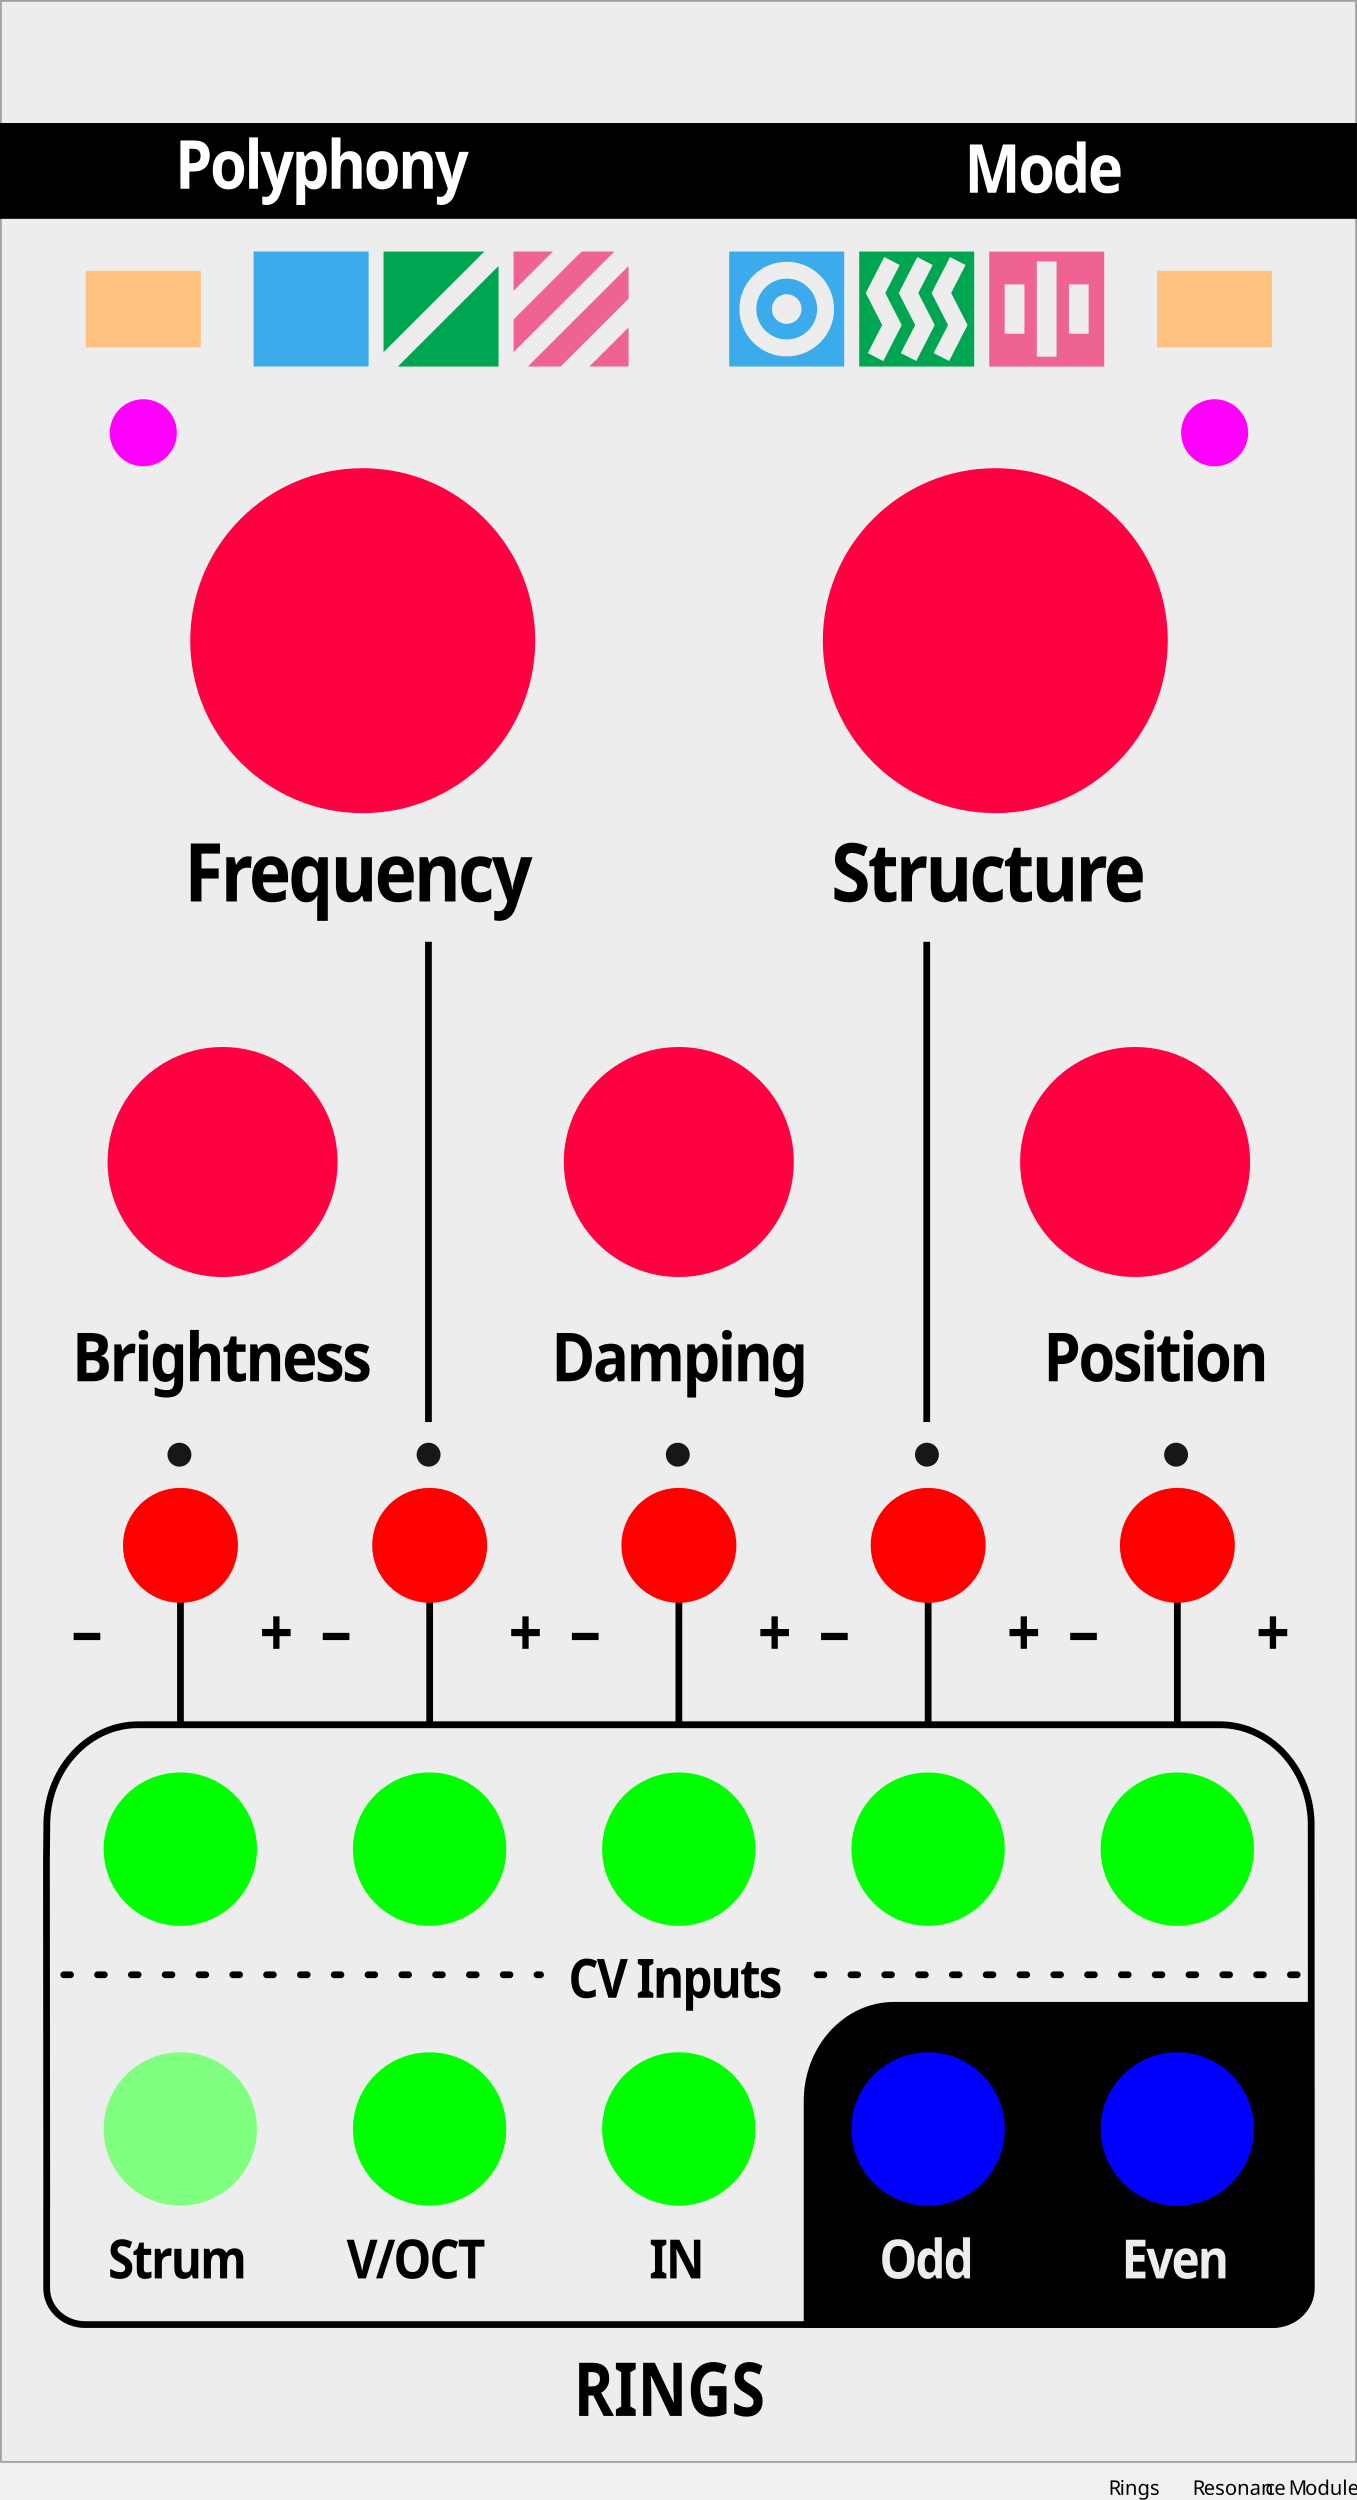
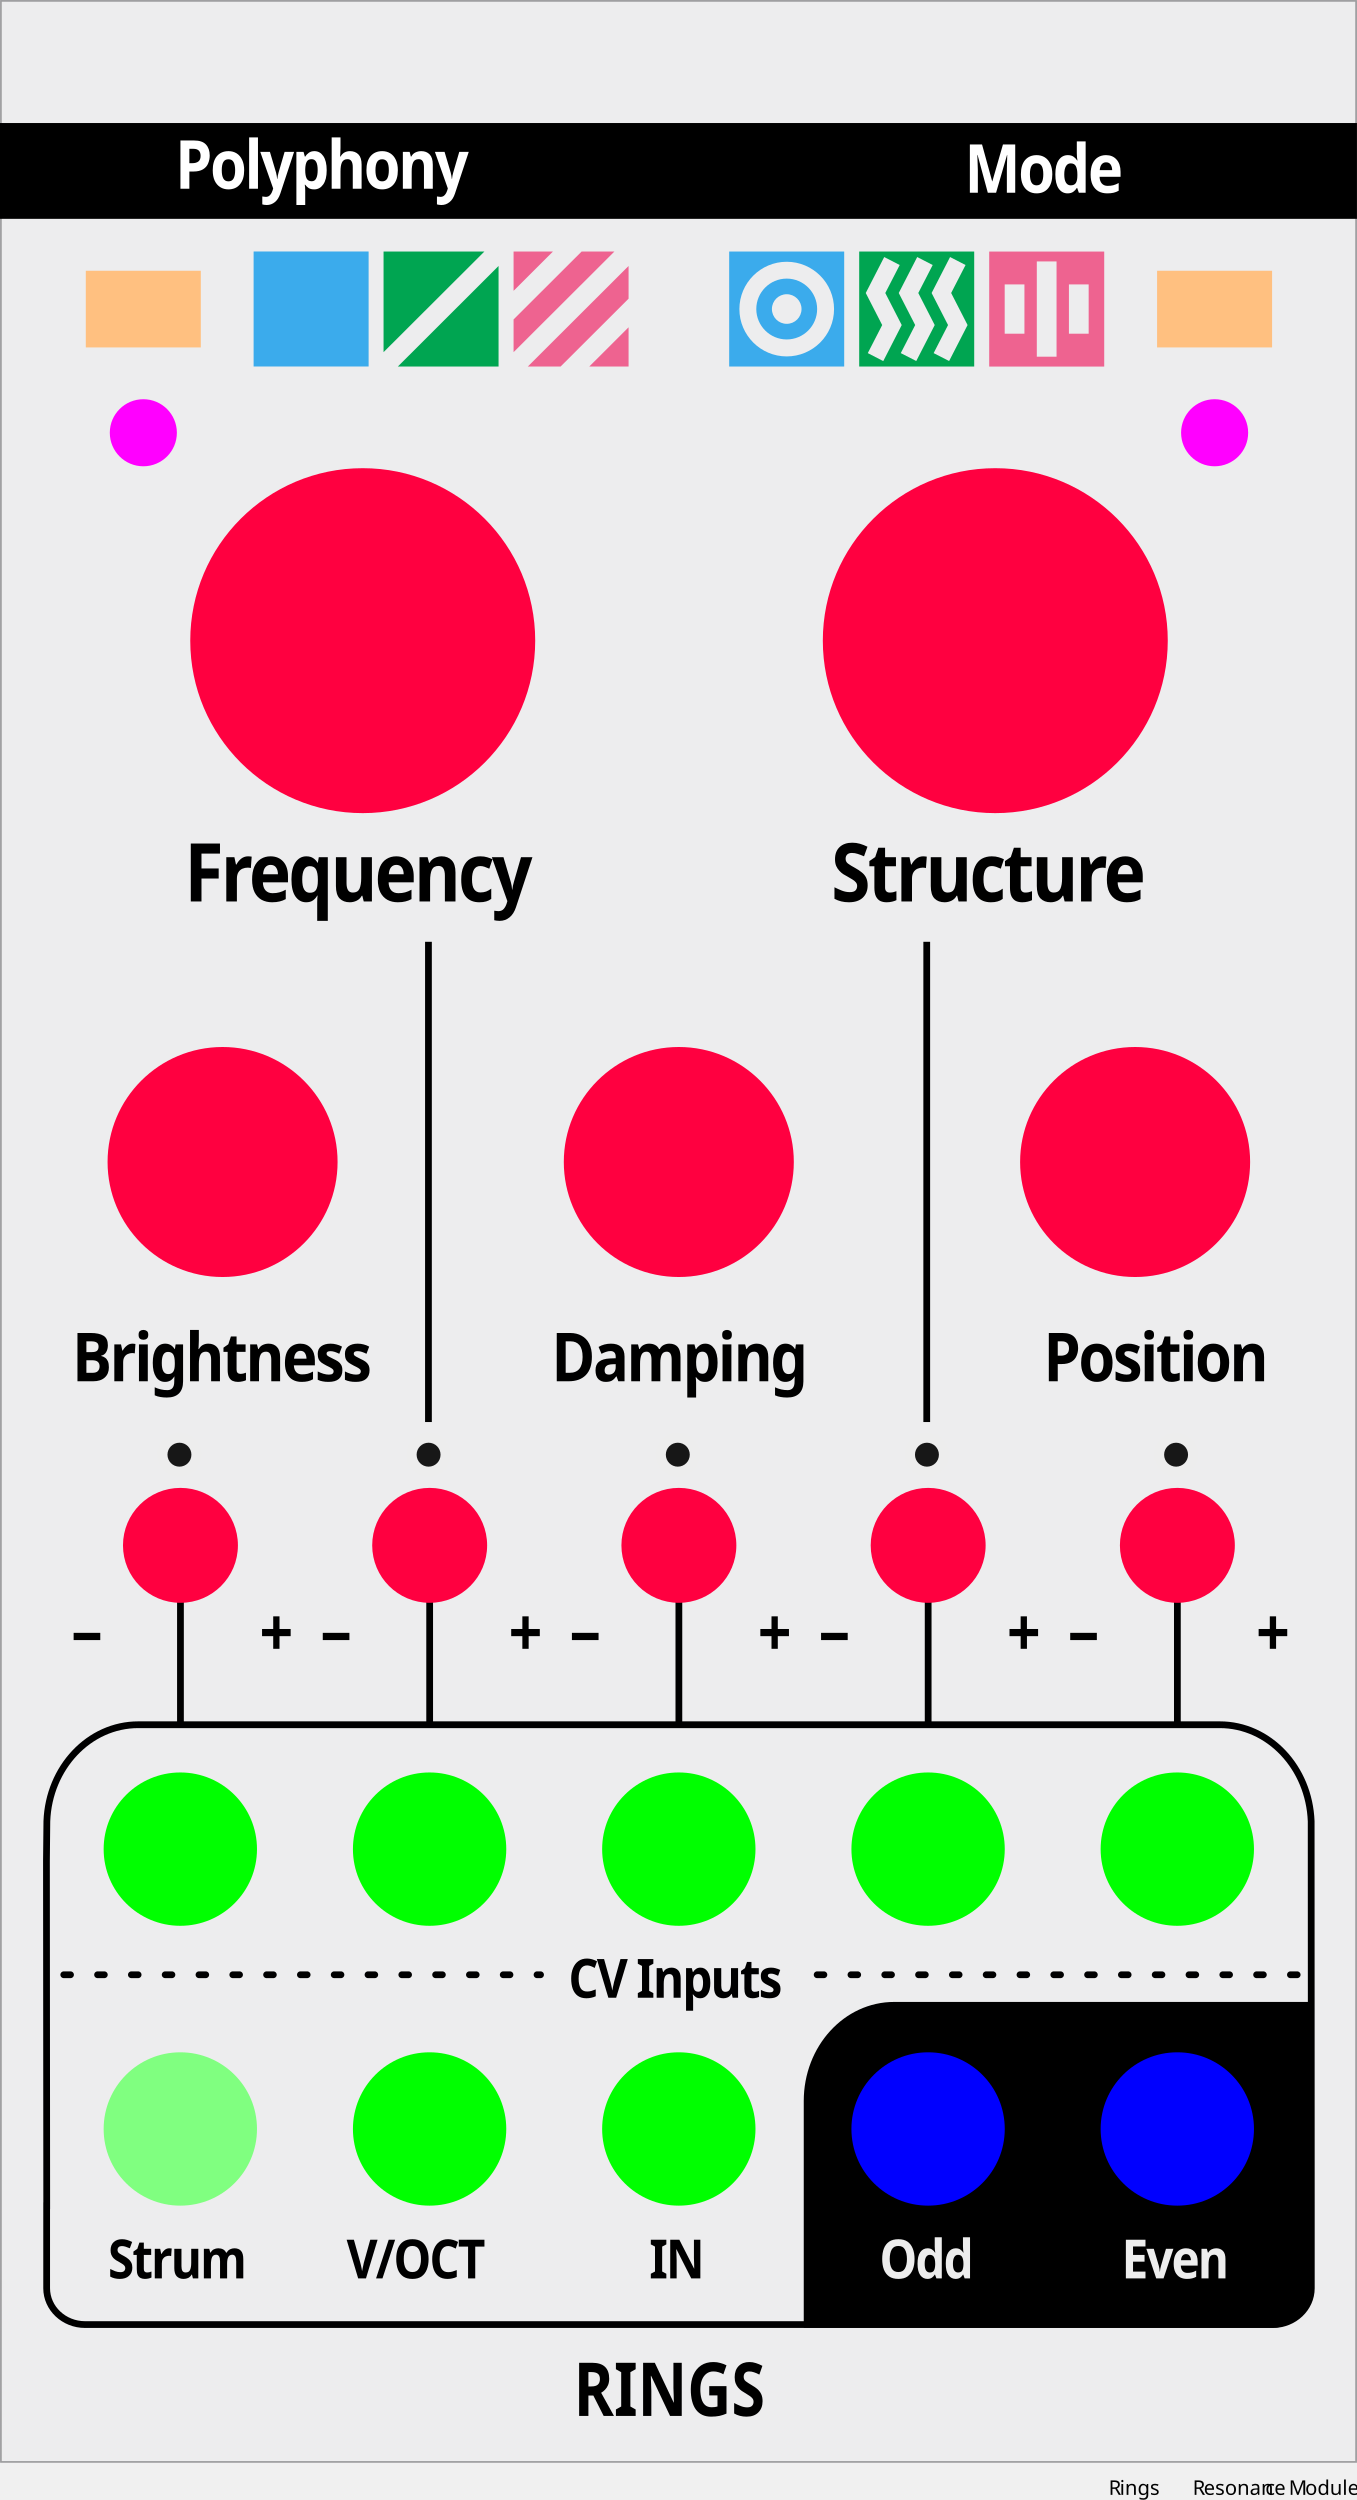
<svg xmlns="http://www.w3.org/2000/svg" width="70.8mm" height="130.44mm" viewBox="0 0 200.7 369.75">
  <g id="faceplate">
    <g id="panel">
      <rect x=".14" y=".12" width="200.44" height="364" style="fill: #ededee; stroke-width: 0px;" />
      <path d="M200.45.25v363.75H.26V.25h200.19M200.7,0H.01v364.25h200.69V0h0Z" style="fill: #9c9c9e; stroke-width: 0px;" />
    </g>
    <path d="M134.59,344.28h39.38s14.18,0,14.18,0c3.07,0,5.56-2.38,5.56-5.29v-42.9h-61.46c-7.39,0-13.37,6.56-13.37,14.65v33.54h15.71Z" style="fill: #000; stroke-width: 0px;" />
    <path d="M6.9,326.24v12.2c0,2.96,2.55,5.37,5.67,5.37h175.71c3.12,0,5.67-2.42,5.67-5.37v-12.2l-.02-56.87c-.3-7.94-6.23-14.28-13.53-14.28h-87.99s-71.95,0-71.95,0c-7.3,0-13.24,6.34-13.53,14.28l-.06,5.83.04,51.04Z" style="fill: none; stroke: #000; stroke-miterlimit: 10;" />
    <text transform="translate(52.76 277.79) scale(.88 1)" style="fill: #ededed; font-family: GillSans-Bold, 'Gill Sans'; font-size: 8px; font-weight: 700; letter-spacing: -.04em;">
      <tspan x="0" y="0">Out</tspan>
    </text>
    <path d="M14.83,242.57h-3.94v-1.07h3.94v1.07Z" style="fill: #000; stroke-width: 0px;" />
    <path d="M51.68,242.57h-3.94v-1.07h3.94v1.07Z" style="fill: #000; stroke-width: 0px;" />
    <path d="M88.53,242.57h-3.94v-1.07h3.94v1.07Z" style="fill: #000; stroke-width: 0px;" />
    <path d="M125.38,242.57h-3.94v-1.07h3.94v1.07Z" style="fill: #000; stroke-width: 0px;" />
    <path d="M162.23,242.57h-3.94v-1.07h3.94v1.07Z" style="fill: #000; stroke-width: 0px;" />
    <g id="linework">
      <line x1="26.69" y1="226.64" x2="26.69" y2="254.98" style="fill: none; stroke: #000; stroke-miterlimit: 10;" />
      <line x1="63.55" y1="226.64" x2="63.55" y2="254.98" style="fill: none; stroke: #000; stroke-miterlimit: 10;" />
      <line x1="100.41" y1="226.64" x2="100.41" y2="254.98" style="fill: none; stroke: #000; stroke-miterlimit: 10;" />
      <line x1="137.28" y1="226.64" x2="137.28" y2="254.98" style="fill: none; stroke: #000; stroke-miterlimit: 10;" />
      <line x1="174.14" y1="226.64" x2="174.14" y2="254.98" style="fill: none; stroke: #000; stroke-miterlimit: 10;" />
      <line x1="137.07" y1="210.32" x2="137.07" y2="139.29" style="fill: none; stroke: #000; stroke-miterlimit: 10;" />
      <line x1="63.37" y1="210.32" x2="63.37" y2="139.29" style="fill: none; stroke: #000; stroke-miterlimit: 10;" />
    </g>
    <rect y="18.19" width="200.7" height="14.17" style="fill: #000; stroke-width: 0px;" />
    <g id="color_icons" data-name="color icons">
      <g>
        <polygon points="86.02 37.2 90.87 37.2 75.96 52.08 75.96 47.24 86.02 37.2" style="fill: #ee6390; stroke-width: 0px;" />
        <polygon points="82.91 54.21 78.06 54.21 92.97 39.33 92.97 44.17 82.91 54.21" style="fill: #ee6390; stroke-width: 0px;" />
        <polygon points="92.97 48.4 92.97 54.21 87.15 54.21 92.97 48.4" style="fill: #ee6390; stroke-width: 0px;" />
        <polygon points="81.78 37.2 75.96 43.01 75.96 37.2 81.78 37.2" style="fill: #ee6390; stroke-width: 0px;" />
      </g>
      <rect x="37.51" y="37.2" width="17.01" height="17.01" transform="translate(.31 91.71) rotate(-90)" style="fill: #3babec; stroke-width: 0px;" />
      <g>
        <polygon points="71.64 37.2 56.73 52.08 56.73 37.2 71.64 37.2" style="fill: #00a551; stroke-width: 0px;" />
        <polygon points="73.74 39.33 73.74 54.21 58.84 54.21 73.74 39.33" style="fill: #00a551; stroke-width: 0px;" />
      </g>
      <path d="M146.31,37.2v17.01h17.01v-17.01h-17.01ZM151.52,49.35h-2.92v-7.29h2.92v7.29ZM156.27,52.75h-2.92v-14.09h2.92v14.09ZM161.02,49.35h-2.92v-7.29h2.92v7.29Z" style="fill: #ee6390; stroke-width: 0px;" />
      <path d="M127.08,37.2v17.01h17.01v-17.01h-17.01ZM128.35,52.22l2.13-4.15-2.43-4.74,2.73-5.32,2.29,1.18-2.13,4.14,2.43,4.74-2.73,5.33-2.29-1.18ZM133.23,52.22l2.13-4.15-2.43-4.74,2.73-5.32,2.29,1.18-2.13,4.14,2.43,4.74-2.73,5.32-2.29-1.17ZM140.38,53.39l-2.29-1.17,2.13-4.15-2.43-4.74,2.73-5.32,2.29,1.18-2.13,4.14,2.43,4.74-2.73,5.32Z" style="fill: #00a551; stroke-width: 0px;" />
      <g>
        <path d="M107.85,37.2v17.01h17.01v-17.01h-17.01ZM116.36,52.71c-3.86,0-7-3.14-7-7s3.14-7,7-7,7,3.14,7,7-3.14,7-7,7Z" style="fill: #3babec; stroke-width: 0px;" />
        <path d="M116.36,41.2c-2.48,0-4.5,2.02-4.5,4.5s2.02,4.5,4.5,4.5,4.5-2.02,4.5-4.5-2.02-4.5-4.5-4.5ZM116.36,47.89c-1.21,0-2.19-.98-2.19-2.19s.98-2.19,2.19-2.19,2.19.98,2.19,2.19-.98,2.19-2.19,2.19Z" style="fill: #3babec; stroke-width: 0px;" />
      </g>
    </g>
    <g id="plus_signs" data-name="plus signs">
      <path d="M42.99,241.99h-1.65v1.87h-.93v-1.87h-1.65v-1.06h1.65v-1.87h.93v1.87h1.65v1.06Z" style="fill: #000; stroke-width: 0px;" />
      <path d="M79.84,241.99h-1.65v1.87h-.93v-1.87h-1.65v-1.06h1.65v-1.87h.93v1.87h1.65v1.06Z" style="fill: #000; stroke-width: 0px;" />
      <path d="M116.69,241.99h-1.65v1.87h-.93v-1.87h-1.65v-1.06h1.65v-1.87h.93v1.87h1.65v1.06Z" style="fill: #000; stroke-width: 0px;" />
      <path d="M153.54,241.99h-1.65v1.87h-.93v-1.87h-1.65v-1.06h1.65v-1.87h.93v1.87h1.65v1.06Z" style="fill: #000; stroke-width: 0px;" />
      <path d="M190.39,241.99h-1.65v1.87h-.93v-1.87h-1.65v-1.06h1.65v-1.87h.93v1.87h1.65v1.06Z" style="fill: #000; stroke-width: 0px;" />
    </g>
    <g id="text_-_gil_sans" data-name="text - gil sans">
      <text transform="translate(122.94 133.32) scale(.88 1)" style="fill: #000; font-family: GillSans-Bold, 'Gill Sans'; font-size: 12px; font-weight: 700; letter-spacing: -.04em;">
        <tspan x="0" y="0">Structure</tspan>
      </text>
      <text transform="translate(10.66 204.29) scale(.88 1)" style="fill: #000; font-family: GillSans-Bold, 'Gill Sans'; font-size: 10px; font-weight: 700; letter-spacing: -.04em;">
        <tspan x="0" y="0">Brightness</tspan>
      </text>
      <text transform="translate(81.55 204.29) scale(.88 1)" style="fill: #000; font-family: GillSans-Bold, 'Gill Sans'; font-size: 10px; font-weight: 700; letter-spacing: -.04em;">
        <tspan x="0" y="0">Damping</tspan>
      </text>
      <text transform="translate(154.33 204.29) scale(.88 1)" style="fill: #000; font-family: GillSans-Bold, 'Gill Sans'; font-size: 10px; font-weight: 700; letter-spacing: -.04em;">
        <tspan x="0" y="0">Position</tspan>
      </text>
      <text transform="translate(27.27 133.32) scale(.88 1)" style="fill: #000; font-family: GillSans-Bold, 'Gill Sans'; font-size: 12px; font-weight: 700; letter-spacing: -.04em;">
        <tspan x="0" y="0">Frequency</tspan>
      </text>
      <text transform="translate(142.65 28.5) scale(.88 1)" style="fill: #fff; font-family: GillSans-Bold, 'Gill Sans'; font-size: 10px; font-weight: 700; letter-spacing: -.04em;">
        <tspan x="0" y="0">Mode</tspan>
      </text>
      <text transform="translate(25.89 27.91) scale(.88 1)" style="fill: #fff; font-family: GillSans-Bold, 'Gill Sans'; font-size: 10px; font-weight: 700; letter-spacing: -.04em;">
        <tspan x="0" y="0">Polyphony</tspan>
      </text>
      <text transform="translate(84.85 357.32) scale(.82 1)" style="fill: #000; font-family: GillSans-Bold, 'Gill Sans'; font-size: 11px; font-weight: 700;">
        <tspan x="0" y="0">RINGS</tspan>
      </text>
      <text transform="translate(130.07 336.98) scale(.88 1)" style="fill: #ededed; font-family: GillSans-Bold, 'Gill Sans'; font-size: 8px; font-weight: 700; letter-spacing: -.04em;">
        <tspan x="0" y="0">Odd</tspan>
      </text>
      <text transform="translate(165.89 336.98) scale(.88 1)" style="fill: #ededed; font-family: GillSans-Bold, 'Gill Sans'; font-size: 8px; font-weight: 700; letter-spacing: -.04em;">
        <tspan x="0" y="0">Even</tspan>
      </text>
      <text transform="translate(96.04 336.98) scale(.88 1)" style="fill: #000; font-family: GillSans-Bold, 'Gill Sans'; font-size: 8px; font-weight: 700; letter-spacing: -.04em;">
        <tspan x="0" y="0">IN</tspan>
      </text>
      <text transform="translate(84.07 295.47) scale(.88 1)" style="fill: #000; font-family: GillSans-Bold, 'Gill Sans'; font-size: 8px; font-weight: 700; letter-spacing: -.04em;">
        <tspan x="0" y="0">CV Inputs</tspan>
      </text>
      <text transform="translate(51.27 336.98) scale(.88 1)" style="fill: #000; font-family: GillSans-Bold, 'Gill Sans'; font-size: 8px; font-weight: 700; letter-spacing: -.04em;">
        <tspan x="0" y="0">V/OCT</tspan>
      </text>
      <text transform="translate(15.97 336.98) scale(.88 1)" style="fill: #000; font-family: GillSans-Bold, 'Gill Sans'; font-size: 8px; font-weight: 700; letter-spacing: -.04em;">
        <tspan x="0" y="0">Strum</tspan>
      </text>
    </g>
    <g id="center">
      <path d="M26.54,217.68c-1.39,0-2.52-1.13-2.52-2.52s1.13-2.52,2.52-2.52,2.52,1.13,2.52,2.52-1.13,2.52-2.52,2.52Z" style="fill: #171717; stroke-width: 0px;" />
      <path d="M26.54,213.38c.98,0,1.77.79,1.77,1.77s-.79,1.77-1.77,1.77-1.77-.79-1.77-1.77.79-1.77,1.77-1.77M26.54,211.88c-1.8,0-3.27,1.47-3.27,3.27s1.47,3.27,3.27,3.27,3.27-1.47,3.27-3.27-1.47-3.27-3.27-3.27h0Z" style="fill: #ededed; stroke-width: 0px;" />
    </g>
    <g id="center-2" data-name="center">
      <circle cx="63.4" cy="215.15" r="2.52" style="fill: #171717; stroke-width: 0px;" />
      <path d="M63.39,213.38c.98,0,1.77.79,1.77,1.77s-.79,1.77-1.77,1.77-1.77-.79-1.77-1.77.79-1.77,1.77-1.77M63.39,211.88c-1.8,0-3.27,1.47-3.27,3.27s1.47,3.27,3.27,3.27,3.27-1.47,3.27-3.27-1.47-3.27-3.27-3.27h0Z" style="fill: #ededed; stroke-width: 0px;" />
    </g>
    <g id="center-3" data-name="center">
      <circle cx="100.25" cy="215.15" r="2.52" style="fill: #171717; stroke-width: 0px;" />
      <path d="M100.25,213.38c.98,0,1.77.79,1.77,1.77s-.79,1.77-1.77,1.77-1.77-.79-1.77-1.77.79-1.77,1.77-1.77M100.25,211.88c-1.8,0-3.27,1.47-3.27,3.27s1.47,3.27,3.27,3.27,3.27-1.47,3.27-3.27-1.47-3.27-3.27-3.27h0Z" style="fill: #ededed; stroke-width: 0px;" />
    </g>
    <g id="center-4" data-name="center">
      <path d="M137.1,217.68c-1.39,0-2.52-1.13-2.52-2.52s1.13-2.52,2.52-2.52,2.52,1.13,2.52,2.52-1.13,2.52-2.52,2.52Z" style="fill: #171717; stroke-width: 0px;" />
      <path d="M137.1,213.38c.98,0,1.77.79,1.77,1.77s-.79,1.77-1.77,1.77-1.77-.79-1.77-1.77.79-1.77,1.77-1.77M137.1,211.88c-1.8,0-3.27,1.47-3.27,3.27s1.47,3.27,3.27,3.27,3.27-1.47,3.27-3.27-1.47-3.27-3.27-3.27h0Z" style="fill: #ededed; stroke-width: 0px;" />
    </g>
    <g id="center-5" data-name="center">
      <path d="M173.95,217.68c-1.39,0-2.52-1.13-2.52-2.52s1.13-2.52,2.52-2.52,2.52,1.13,2.52,2.52-1.13,2.52-2.52,2.52Z" style="fill: #171717; stroke-width: 0px;" />
      <path d="M173.95,213.38c.98,0,1.77.79,1.77,1.77s-.79,1.77-1.77,1.77-1.77-.79-1.77-1.77.79-1.77,1.77-1.77M173.95,211.88c-1.8,0-3.27,1.47-3.27,3.27s1.47,3.27,3.27,3.27,3.27-1.47,3.27-3.27-1.47-3.27-3.27-3.27h0Z" style="fill: #ededed; stroke-width: 0px;" />
    </g>
    <g id="line">
      <line x1="120.86" y1="292.07" x2="192.23" y2="292.07" style="fill: none; stroke: #000; stroke-dasharray: 0 0 1 4; stroke-linecap: round; stroke-linejoin: round;" />
      <line x1="9.43" y1="292.07" x2="79.95" y2="292.07" style="fill: none; stroke: #000; stroke-dasharray: 0 0 1 4; stroke-linecap: round; stroke-linejoin: round;" />
    </g>
  </g>
  <g id="components">
    <circle id="Res_Mode_Light_GreenRedLight" data-name="Res Mode Light#GreenRedLight" cx="179.65" cy="64" r="4.96" style="fill: #f0f; stroke-width: 0px;" />
    <circle id="Polyphony_Light_GreenRedLight" data-name="Polyphony Light#GreenRedLight" cx="21.2" cy="64" r="4.96" style="fill: #f0f; stroke-width: 0px;" />
    <circle id="Even_Out" data-name="Even Out" cx="174.13" cy="314.88" r="11.34" style="fill: blue; stroke-width: 0px;" />
    <circle id="Odd_Out" data-name="Odd Out" cx="137.27" cy="314.88" r="11.34" style="fill: blue; stroke-width: 0px;" />
    <circle id="IN" cx="100.4" cy="314.88" r="11.34" style="fill: lime; stroke-width: 0px;" />
    <circle id="V_OCT" data-name="V/OCT" cx="63.54" cy="314.88" r="11.34" style="fill: lime; stroke-width: 0px;" />
    <circle id="Strum" cx="26.67" cy="314.88" r="11.34" style="fill: #80ff80; stroke-width: 0px;" />
    <circle id="Position_CV" data-name="Position CV" cx="174.13" cy="273.49" r="11.34" style="fill: lime; stroke-width: 0px;" />
    <circle id="Structure_CV" data-name="Structure CV" cx="137.27" cy="273.49" r="11.34" style="fill: lime; stroke-width: 0px;" />
    <circle id="Damping_CV" data-name="Damping CV" cx="100.4" cy="273.49" r="11.34" style="fill: lime; stroke-width: 0px;" />
    <circle id="Frequency_CV" data-name="Frequency CV" cx="63.54" cy="273.49" r="11.34" style="fill: lime; stroke-width: 0px;" />
    <circle id="Brightness_CV" data-name="Brightness CV" cx="26.67" cy="273.49" r="11.34" style="fill: lime; stroke-width: 0px;" />
-     <circle id="Pos_Atten_Trimpot" data-name="Pos Atten#Trimpot" cx="174.14" cy="228.56" r="8.5" style="fill: red; stroke-width: 0px;" />
-     <circle id="Struct_Atten_Trimpot" data-name="Struct Atten#Trimpot" cx="137.28" cy="228.56" r="8.5" style="fill: red; stroke-width: 0px;" />
-     <circle id="Damp_Atten_Trimpot" data-name="Damp Atten#Trimpot" cx="100.41" cy="228.56" r="8.5" style="fill: red; stroke-width: 0px;" />
-     <circle id="Freq_Atten_Trimpot" data-name="Freq Atten#Trimpot" cx="63.55" cy="228.56" r="8.5" style="fill: red; stroke-width: 0px;" />
-     <circle id="Bright_Atten_Trimpot" data-name="Bright Atten#Trimpot" cx="26.69" cy="228.56" r="8.5" style="fill: red; stroke-width: 0px;" />
+     <circle id="Pos_Atten_Trimpot" data-name="Pos Atten#Trimpot" cx="174.14" cy="228.56" r="8.5" style="fill: #ff0040; stroke-width: 0px;" />
+     <circle id="Struct_Atten_Trimpot" data-name="Struct Atten#Trimpot" cx="137.28" cy="228.56" r="8.5" style="fill: #ff0040; stroke-width: 0px;" />
+     <circle id="Damp_Atten_Trimpot" data-name="Damp Atten#Trimpot" cx="100.41" cy="228.56" r="8.5" style="fill: #ff0040; stroke-width: 0px;" />
+     <circle id="Freq_Atten_Trimpot" data-name="Freq Atten#Trimpot" cx="63.55" cy="228.56" r="8.5" style="fill: #ff0040; stroke-width: 0px;" />
+     <circle id="Bright_Atten_Trimpot" data-name="Bright Atten#Trimpot" cx="26.69" cy="228.56" r="8.5" style="fill: #ff0040; stroke-width: 0px;" />
    <circle id="Position_WhiteMediumKnob" data-name="Position#WhiteMediumKnob" cx="32.92" cy="171.86" r="17.01" style="fill: #ff0040; stroke-width: 0px;" />
    <circle id="Damping_WhiteMediumKnob" data-name="Damping#WhiteMediumKnob" cx="100.4" cy="171.86" r="17.01" style="fill: #ff0040; stroke-width: 0px;" />
    <circle id="Brightness_WhiteMediumKnob" data-name="Brightness#WhiteMediumKnob" cx="167.89" cy="171.86" r="17.01" style="fill: #ff0040; stroke-width: 0px;" />
    <circle id="Structure_WhiteLargeKnob" data-name="Structure#WhiteLargeKnob" cx="147.21" cy="94.75" r="25.51" style="fill: #ff0040; stroke-width: 0px;" />
    <circle id="Frequency_WhiteLargeKnob" data-name="Frequency#WhiteLargeKnob" cx="53.65" cy="94.75" r="25.51" style="fill: #ff0040; stroke-width: 0px;" />
    <rect id="Resonator_Mode_Switch_Modal_Symp_Mod" data-name="Resonator Mode Switch@Modal@Symp@Mod" x="173.98" y="37.2" width="11.34" height="17.01" transform="translate(225.35 -133.94) rotate(90)" style="fill: #ffc080; stroke-width: 0px;" />
    <rect id="Polyphony_Select_Switch_1_2_4" data-name="Polyphony Select Switch@1@2@4" x="15.53" y="37.2" width="11.34" height="17.01" transform="translate(66.9 24.51) rotate(90)" style="fill: #ffc080; stroke-width: 0px;" />
    <text id="slug" transform="translate(163.97 369)" style="fill: #010101; font-family: MyriadPro-Regular, 'Myriad Pro'; font-size: 3px;">
      <tspan x="0" y="0" style="letter-spacing: 0em;">R</tspan>
      <tspan x="1.64" y="0">ings</tspan>
    </text>
    <text id="modulename" transform="translate(176.4 369)" style="fill: #010101; font-family: MyriadPro-Regular, 'Myriad Pro'; font-size: 3px;">
      <tspan x="0" y="0" style="letter-spacing: 0em;">R</tspan>
      <tspan x="1.63" y="0">esonan</tspan>
      <tspan x="10.74" y="0" style="letter-spacing: 0em;">c</tspan>
      <tspan x="12.07" y="0" style="letter-spacing: 0em;">e </tspan>
      <tspan x="14.21" y="0" style="letter-spacing: 0em;">M</tspan>
      <tspan x="16.63" y="0">odule</tspan>
    </text>
  </g>
</svg>
